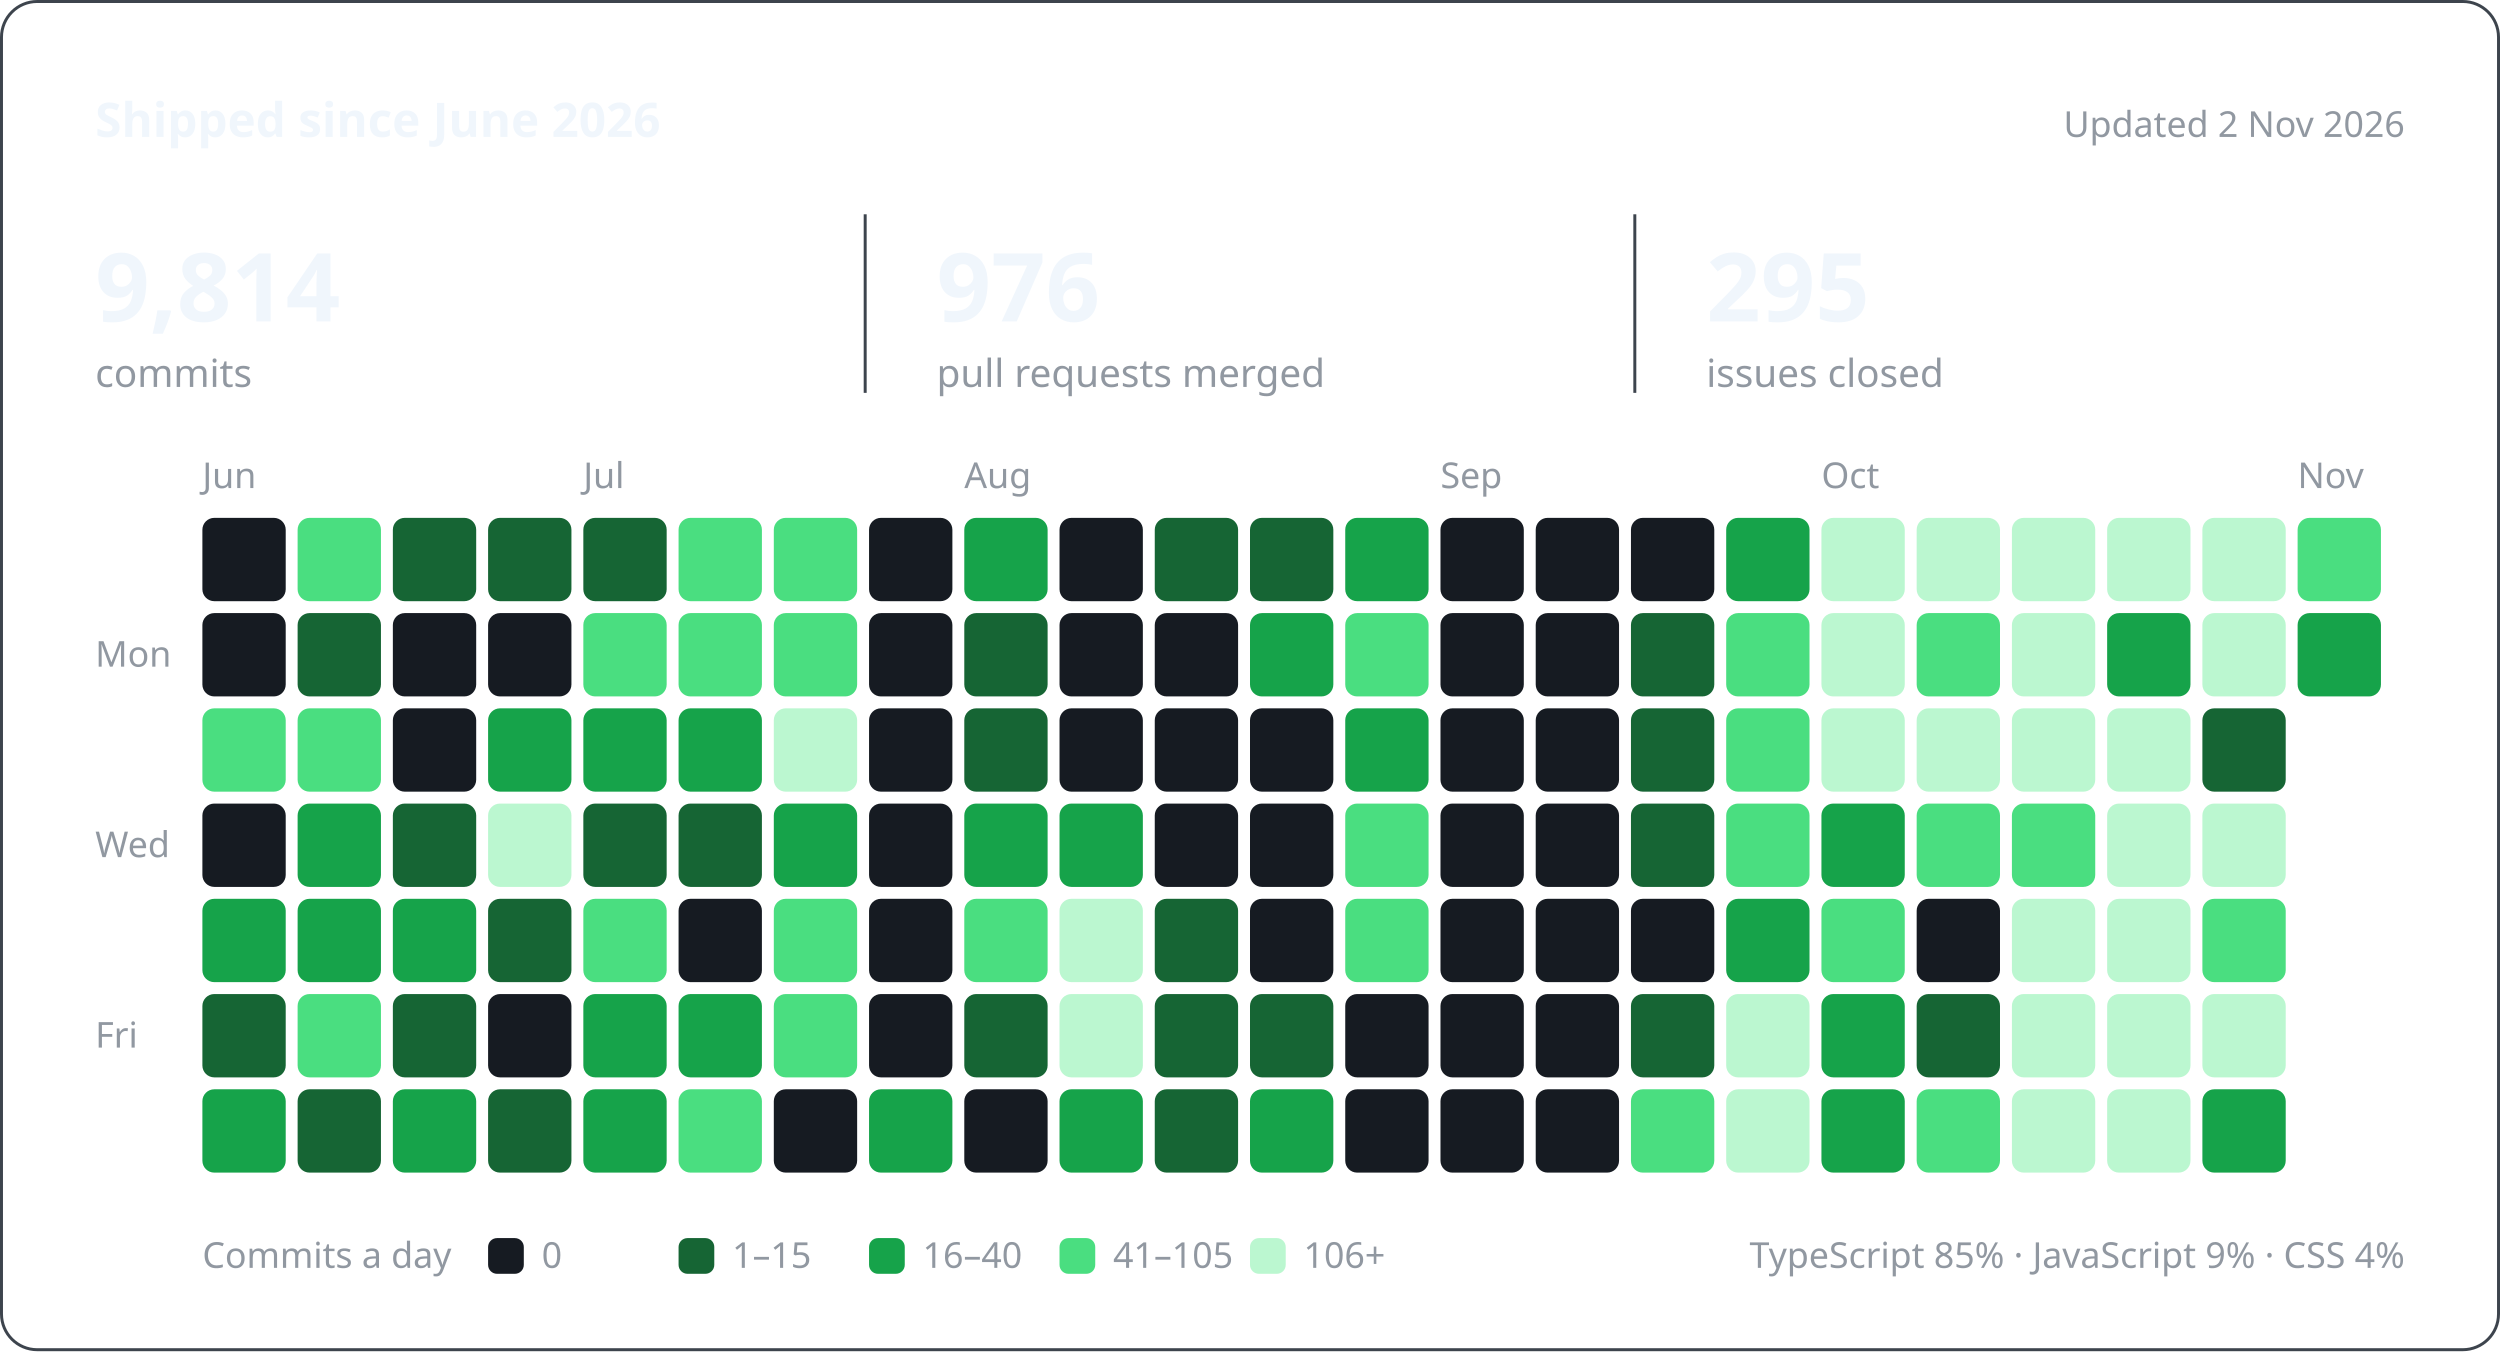
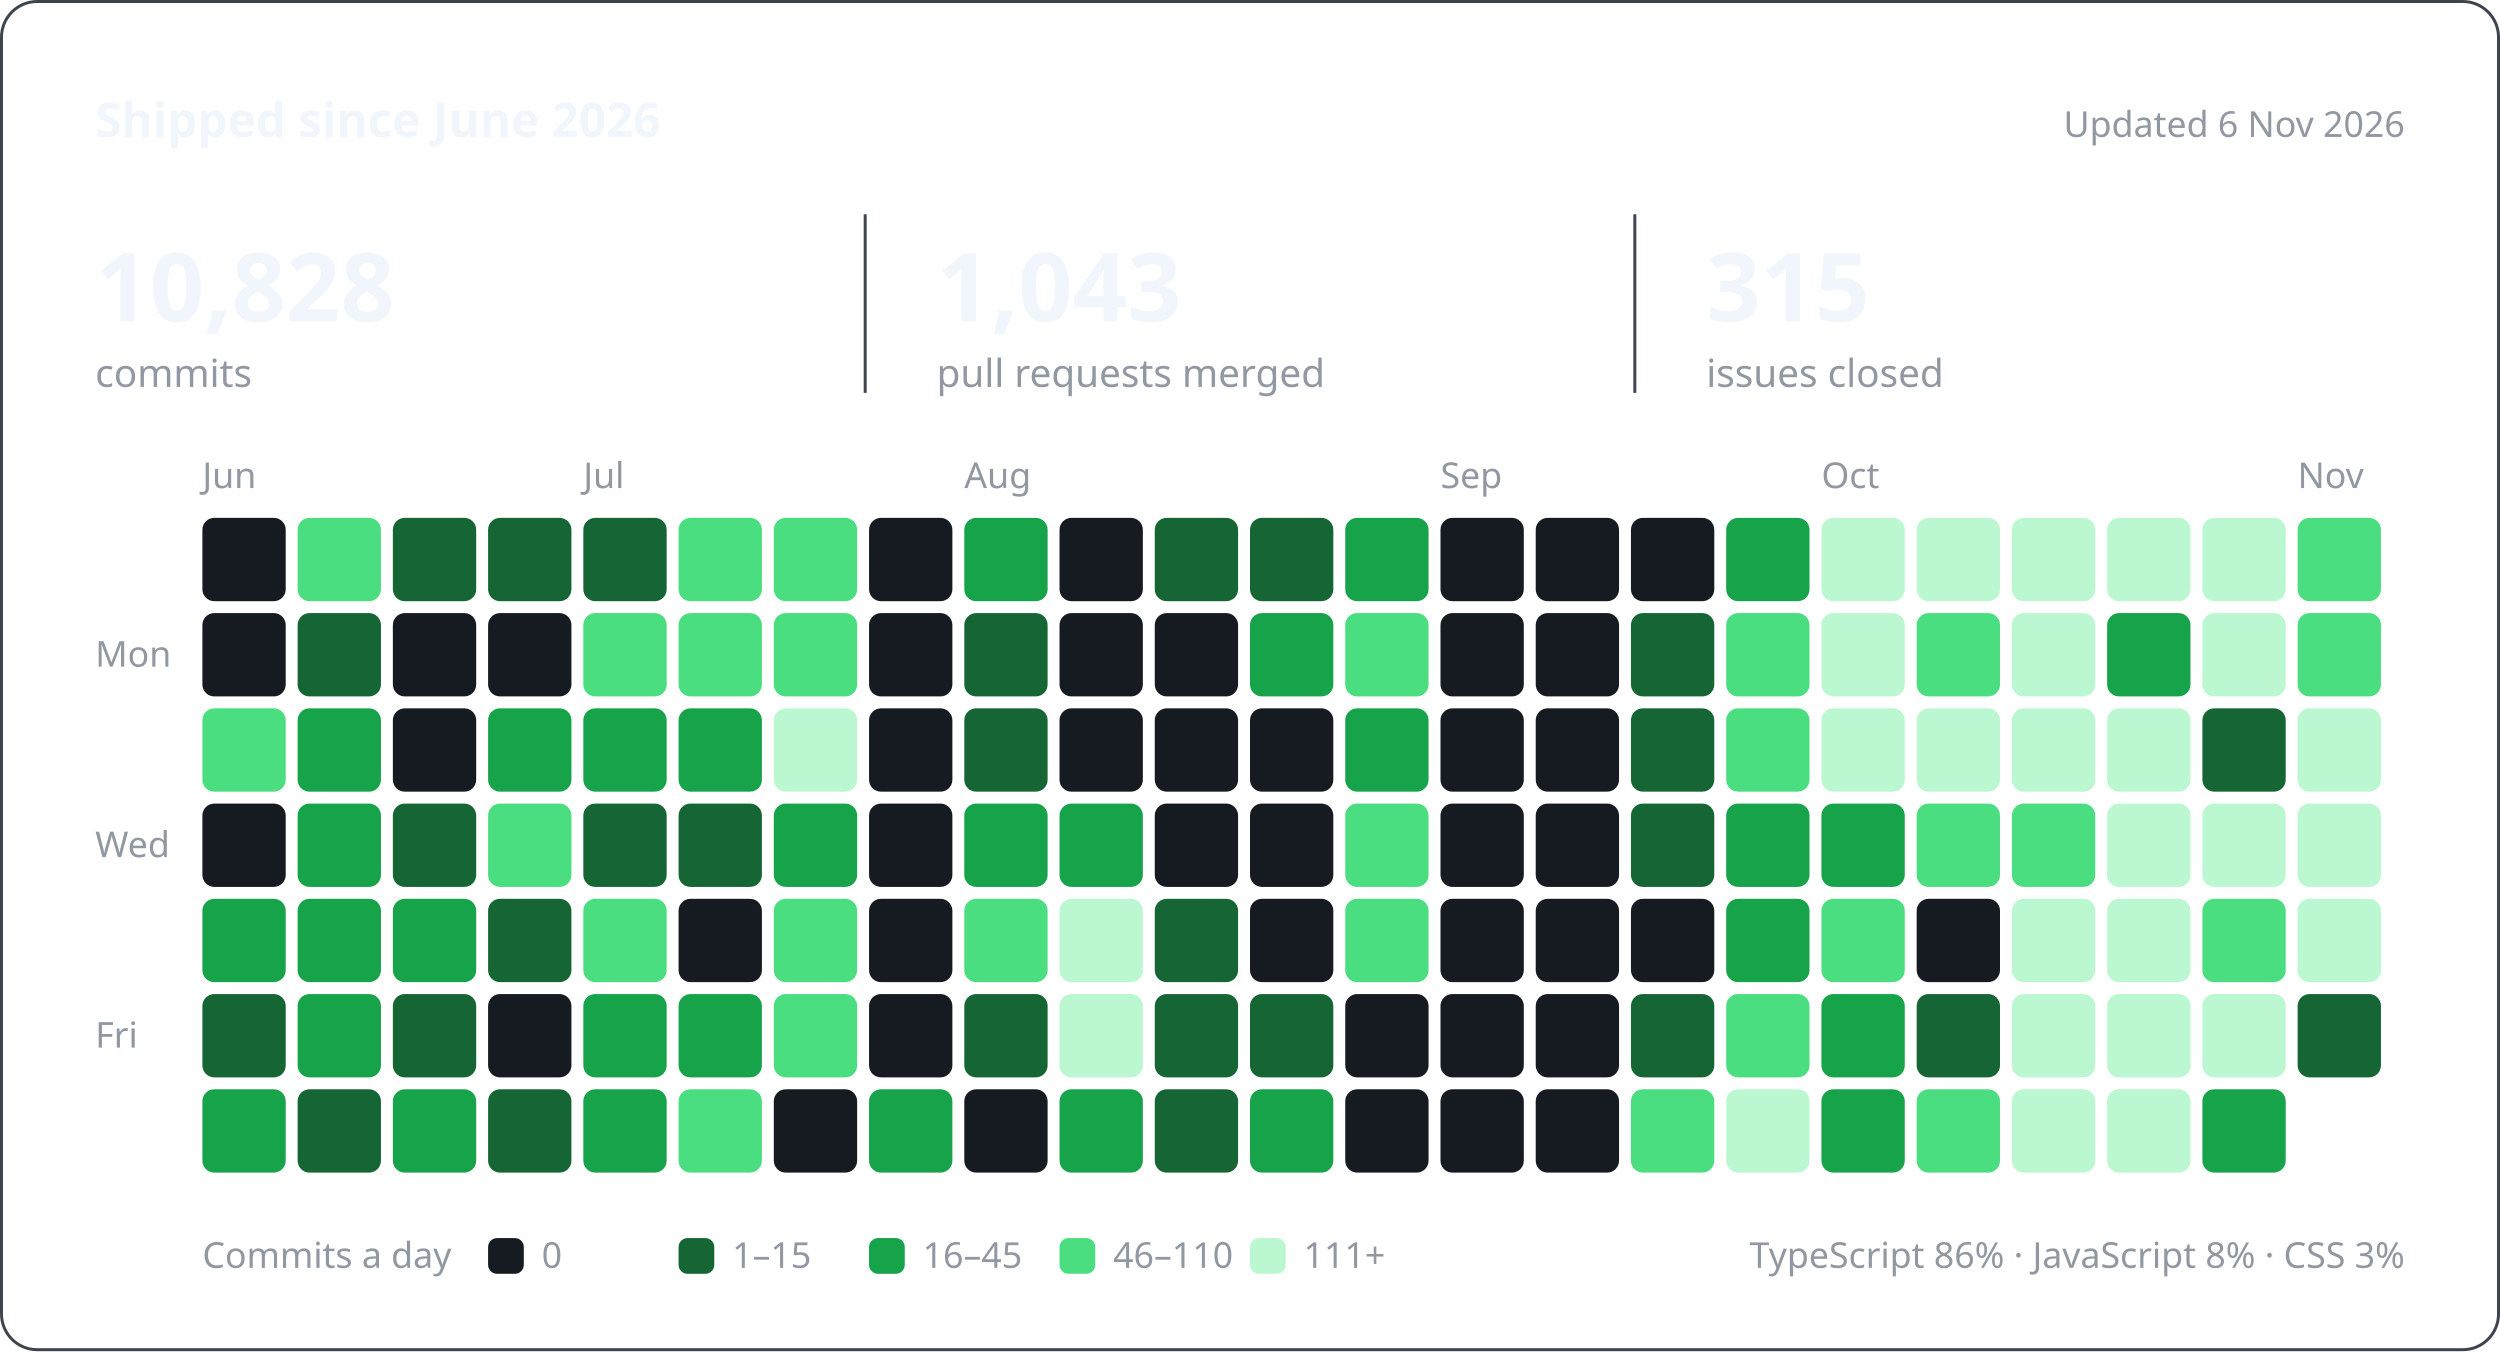
<svg xmlns="http://www.w3.org/2000/svg" width="840" height="454" viewBox="0 0 840 454" role="img" aria-labelledby="title desc" font-family="-apple-system, BlinkMacSystemFont, 'Segoe UI', 'Noto Sans', Helvetica, Arial, sans-serif">
  <rect x="0.5" y="0.5" width="839" height="453" rx="12" fill="none" stroke="#3d444d" />
  <text x="32" y="46" font-size="16" font-weight="600" fill="#f0f6fc">Shipped since June 2026</text>
-   <text x="808" y="46" font-size="12" text-anchor="end" fill="#9198a1">Updated 2 Nov 2026</text>
-   <text x="32.0" y="108" font-size="32" font-weight="600" fill="#f0f6fc">9,814</text>
+   <text x="808" y="46" font-size="12" text-anchor="end" fill="#9198a1">Updated 6 Nov 2026</text>
+   <text x="32.0" y="108" font-size="32" font-weight="600" fill="#f0f6fc">10,828</text>
  <text x="32.0" y="130" font-size="13" fill="#9198a1">commits</text>
  <line x1="290.7" y1="72" x2="290.7" y2="132" stroke="#3d444d" />
-   <text x="314.7" y="108" font-size="32" font-weight="600" fill="#f0f6fc">976</text>
+   <text x="314.7" y="108" font-size="32" font-weight="600" fill="#f0f6fc">1,043</text>
  <text x="314.7" y="130" font-size="13" fill="#9198a1">pull requests merged</text>
  <line x1="549.3" y1="72" x2="549.3" y2="132" stroke="#3d444d" />
-   <text x="573.3" y="108" font-size="32" font-weight="600" fill="#f0f6fc">295</text>
+   <text x="573.3" y="108" font-size="32" font-weight="600" fill="#f0f6fc">315</text>
  <text x="573.3" y="130" font-size="13" fill="#9198a1">issues closed</text>
  <text x="68" y="164" font-size="12" fill="#9198a1">Jun</text>
  <rect x="68" y="174" width="28" height="28" rx="4" fill="#161b22" />
  <rect x="68" y="206" width="28" height="28" rx="4" fill="#161b22" />
  <rect x="68" y="238" width="28" height="28" rx="4" fill="#4ade80" />
  <rect x="68" y="270" width="28" height="28" rx="4" fill="#161b22" />
  <rect x="68" y="302" width="28" height="28" rx="4" fill="#16a34a" />
  <rect x="68" y="334" width="28" height="28" rx="4" fill="#166534" />
  <rect x="68" y="366" width="28" height="28" rx="4" fill="#16a34a" />
  <rect x="100" y="174" width="28" height="28" rx="4" fill="#4ade80" />
  <rect x="100" y="206" width="28" height="28" rx="4" fill="#166534" />
-   <rect x="100" y="238" width="28" height="28" rx="4" fill="#4ade80" />
+   <rect x="100" y="238" width="28" height="28" rx="4" fill="#16a34a" />
  <rect x="100" y="270" width="28" height="28" rx="4" fill="#16a34a" />
  <rect x="100" y="302" width="28" height="28" rx="4" fill="#16a34a" />
-   <rect x="100" y="334" width="28" height="28" rx="4" fill="#4ade80" />
+   <rect x="100" y="334" width="28" height="28" rx="4" fill="#16a34a" />
  <rect x="100" y="366" width="28" height="28" rx="4" fill="#166534" />
  <rect x="132" y="174" width="28" height="28" rx="4" fill="#166534" />
  <rect x="132" y="206" width="28" height="28" rx="4" fill="#161b22" />
  <rect x="132" y="238" width="28" height="28" rx="4" fill="#161b22" />
  <rect x="132" y="270" width="28" height="28" rx="4" fill="#166534" />
  <rect x="132" y="302" width="28" height="28" rx="4" fill="#16a34a" />
  <rect x="132" y="334" width="28" height="28" rx="4" fill="#166534" />
  <rect x="132" y="366" width="28" height="28" rx="4" fill="#16a34a" />
  <rect x="164" y="174" width="28" height="28" rx="4" fill="#166534" />
  <rect x="164" y="206" width="28" height="28" rx="4" fill="#161b22" />
  <rect x="164" y="238" width="28" height="28" rx="4" fill="#16a34a" />
-   <rect x="164" y="270" width="28" height="28" rx="4" fill="#bbf7d0" />
+   <rect x="164" y="270" width="28" height="28" rx="4" fill="#4ade80" />
  <rect x="164" y="302" width="28" height="28" rx="4" fill="#166534" />
  <rect x="164" y="334" width="28" height="28" rx="4" fill="#161b22" />
  <rect x="164" y="366" width="28" height="28" rx="4" fill="#166534" />
  <text x="196" y="164" font-size="12" fill="#9198a1">Jul</text>
  <rect x="196" y="174" width="28" height="28" rx="4" fill="#166534" />
  <rect x="196" y="206" width="28" height="28" rx="4" fill="#4ade80" />
  <rect x="196" y="238" width="28" height="28" rx="4" fill="#16a34a" />
  <rect x="196" y="270" width="28" height="28" rx="4" fill="#166534" />
  <rect x="196" y="302" width="28" height="28" rx="4" fill="#4ade80" />
  <rect x="196" y="334" width="28" height="28" rx="4" fill="#16a34a" />
  <rect x="196" y="366" width="28" height="28" rx="4" fill="#16a34a" />
  <rect x="228" y="174" width="28" height="28" rx="4" fill="#4ade80" />
  <rect x="228" y="206" width="28" height="28" rx="4" fill="#4ade80" />
  <rect x="228" y="238" width="28" height="28" rx="4" fill="#16a34a" />
  <rect x="228" y="270" width="28" height="28" rx="4" fill="#166534" />
  <rect x="228" y="302" width="28" height="28" rx="4" fill="#161b22" />
  <rect x="228" y="334" width="28" height="28" rx="4" fill="#16a34a" />
  <rect x="228" y="366" width="28" height="28" rx="4" fill="#4ade80" />
  <rect x="260" y="174" width="28" height="28" rx="4" fill="#4ade80" />
  <rect x="260" y="206" width="28" height="28" rx="4" fill="#4ade80" />
  <rect x="260" y="238" width="28" height="28" rx="4" fill="#bbf7d0" />
  <rect x="260" y="270" width="28" height="28" rx="4" fill="#16a34a" />
  <rect x="260" y="302" width="28" height="28" rx="4" fill="#4ade80" />
  <rect x="260" y="334" width="28" height="28" rx="4" fill="#4ade80" />
  <rect x="260" y="366" width="28" height="28" rx="4" fill="#161b22" />
  <rect x="292" y="174" width="28" height="28" rx="4" fill="#161b22" />
  <rect x="292" y="206" width="28" height="28" rx="4" fill="#161b22" />
  <rect x="292" y="238" width="28" height="28" rx="4" fill="#161b22" />
  <rect x="292" y="270" width="28" height="28" rx="4" fill="#161b22" />
  <rect x="292" y="302" width="28" height="28" rx="4" fill="#161b22" />
  <rect x="292" y="334" width="28" height="28" rx="4" fill="#161b22" />
  <rect x="292" y="366" width="28" height="28" rx="4" fill="#16a34a" />
  <text x="324" y="164" font-size="12" fill="#9198a1">Aug</text>
  <rect x="324" y="174" width="28" height="28" rx="4" fill="#16a34a" />
  <rect x="324" y="206" width="28" height="28" rx="4" fill="#166534" />
  <rect x="324" y="238" width="28" height="28" rx="4" fill="#166534" />
  <rect x="324" y="270" width="28" height="28" rx="4" fill="#16a34a" />
  <rect x="324" y="302" width="28" height="28" rx="4" fill="#4ade80" />
  <rect x="324" y="334" width="28" height="28" rx="4" fill="#166534" />
  <rect x="324" y="366" width="28" height="28" rx="4" fill="#161b22" />
  <rect x="356" y="174" width="28" height="28" rx="4" fill="#161b22" />
  <rect x="356" y="206" width="28" height="28" rx="4" fill="#161b22" />
  <rect x="356" y="238" width="28" height="28" rx="4" fill="#161b22" />
  <rect x="356" y="270" width="28" height="28" rx="4" fill="#16a34a" />
  <rect x="356" y="302" width="28" height="28" rx="4" fill="#bbf7d0" />
  <rect x="356" y="334" width="28" height="28" rx="4" fill="#bbf7d0" />
  <rect x="356" y="366" width="28" height="28" rx="4" fill="#16a34a" />
  <rect x="388" y="174" width="28" height="28" rx="4" fill="#166534" />
  <rect x="388" y="206" width="28" height="28" rx="4" fill="#161b22" />
  <rect x="388" y="238" width="28" height="28" rx="4" fill="#161b22" />
  <rect x="388" y="270" width="28" height="28" rx="4" fill="#161b22" />
  <rect x="388" y="302" width="28" height="28" rx="4" fill="#166534" />
  <rect x="388" y="334" width="28" height="28" rx="4" fill="#166534" />
  <rect x="388" y="366" width="28" height="28" rx="4" fill="#166534" />
  <rect x="420" y="174" width="28" height="28" rx="4" fill="#166534" />
  <rect x="420" y="206" width="28" height="28" rx="4" fill="#16a34a" />
  <rect x="420" y="238" width="28" height="28" rx="4" fill="#161b22" />
  <rect x="420" y="270" width="28" height="28" rx="4" fill="#161b22" />
  <rect x="420" y="302" width="28" height="28" rx="4" fill="#161b22" />
  <rect x="420" y="334" width="28" height="28" rx="4" fill="#166534" />
  <rect x="420" y="366" width="28" height="28" rx="4" fill="#16a34a" />
  <rect x="452" y="174" width="28" height="28" rx="4" fill="#16a34a" />
  <rect x="452" y="206" width="28" height="28" rx="4" fill="#4ade80" />
  <rect x="452" y="238" width="28" height="28" rx="4" fill="#16a34a" />
  <rect x="452" y="270" width="28" height="28" rx="4" fill="#4ade80" />
  <rect x="452" y="302" width="28" height="28" rx="4" fill="#4ade80" />
  <rect x="452" y="334" width="28" height="28" rx="4" fill="#161b22" />
  <rect x="452" y="366" width="28" height="28" rx="4" fill="#161b22" />
  <text x="484" y="164" font-size="12" fill="#9198a1">Sep</text>
  <rect x="484" y="174" width="28" height="28" rx="4" fill="#161b22" />
  <rect x="484" y="206" width="28" height="28" rx="4" fill="#161b22" />
  <rect x="484" y="238" width="28" height="28" rx="4" fill="#161b22" />
  <rect x="484" y="270" width="28" height="28" rx="4" fill="#161b22" />
  <rect x="484" y="302" width="28" height="28" rx="4" fill="#161b22" />
  <rect x="484" y="334" width="28" height="28" rx="4" fill="#161b22" />
  <rect x="484" y="366" width="28" height="28" rx="4" fill="#161b22" />
  <rect x="516" y="174" width="28" height="28" rx="4" fill="#161b22" />
  <rect x="516" y="206" width="28" height="28" rx="4" fill="#161b22" />
  <rect x="516" y="238" width="28" height="28" rx="4" fill="#161b22" />
  <rect x="516" y="270" width="28" height="28" rx="4" fill="#161b22" />
  <rect x="516" y="302" width="28" height="28" rx="4" fill="#161b22" />
  <rect x="516" y="334" width="28" height="28" rx="4" fill="#161b22" />
  <rect x="516" y="366" width="28" height="28" rx="4" fill="#161b22" />
  <rect x="548" y="174" width="28" height="28" rx="4" fill="#161b22" />
  <rect x="548" y="206" width="28" height="28" rx="4" fill="#166534" />
  <rect x="548" y="238" width="28" height="28" rx="4" fill="#166534" />
  <rect x="548" y="270" width="28" height="28" rx="4" fill="#166534" />
  <rect x="548" y="302" width="28" height="28" rx="4" fill="#161b22" />
  <rect x="548" y="334" width="28" height="28" rx="4" fill="#166534" />
  <rect x="548" y="366" width="28" height="28" rx="4" fill="#4ade80" />
  <rect x="580" y="174" width="28" height="28" rx="4" fill="#16a34a" />
  <rect x="580" y="206" width="28" height="28" rx="4" fill="#4ade80" />
  <rect x="580" y="238" width="28" height="28" rx="4" fill="#4ade80" />
-   <rect x="580" y="270" width="28" height="28" rx="4" fill="#4ade80" />
+   <rect x="580" y="270" width="28" height="28" rx="4" fill="#16a34a" />
  <rect x="580" y="302" width="28" height="28" rx="4" fill="#16a34a" />
-   <rect x="580" y="334" width="28" height="28" rx="4" fill="#bbf7d0" />
+   <rect x="580" y="334" width="28" height="28" rx="4" fill="#4ade80" />
  <rect x="580" y="366" width="28" height="28" rx="4" fill="#bbf7d0" />
  <text x="612" y="164" font-size="12" fill="#9198a1">Oct</text>
  <rect x="612" y="174" width="28" height="28" rx="4" fill="#bbf7d0" />
  <rect x="612" y="206" width="28" height="28" rx="4" fill="#bbf7d0" />
  <rect x="612" y="238" width="28" height="28" rx="4" fill="#bbf7d0" />
  <rect x="612" y="270" width="28" height="28" rx="4" fill="#16a34a" />
  <rect x="612" y="302" width="28" height="28" rx="4" fill="#4ade80" />
  <rect x="612" y="334" width="28" height="28" rx="4" fill="#16a34a" />
  <rect x="612" y="366" width="28" height="28" rx="4" fill="#16a34a" />
  <rect x="644" y="174" width="28" height="28" rx="4" fill="#bbf7d0" />
  <rect x="644" y="206" width="28" height="28" rx="4" fill="#4ade80" />
  <rect x="644" y="238" width="28" height="28" rx="4" fill="#bbf7d0" />
  <rect x="644" y="270" width="28" height="28" rx="4" fill="#4ade80" />
  <rect x="644" y="302" width="28" height="28" rx="4" fill="#161b22" />
  <rect x="644" y="334" width="28" height="28" rx="4" fill="#166534" />
  <rect x="644" y="366" width="28" height="28" rx="4" fill="#4ade80" />
  <rect x="676" y="174" width="28" height="28" rx="4" fill="#bbf7d0" />
  <rect x="676" y="206" width="28" height="28" rx="4" fill="#bbf7d0" />
  <rect x="676" y="238" width="28" height="28" rx="4" fill="#bbf7d0" />
  <rect x="676" y="270" width="28" height="28" rx="4" fill="#4ade80" />
  <rect x="676" y="302" width="28" height="28" rx="4" fill="#bbf7d0" />
  <rect x="676" y="334" width="28" height="28" rx="4" fill="#bbf7d0" />
  <rect x="676" y="366" width="28" height="28" rx="4" fill="#bbf7d0" />
  <rect x="708" y="174" width="28" height="28" rx="4" fill="#bbf7d0" />
  <rect x="708" y="206" width="28" height="28" rx="4" fill="#16a34a" />
  <rect x="708" y="238" width="28" height="28" rx="4" fill="#bbf7d0" />
  <rect x="708" y="270" width="28" height="28" rx="4" fill="#bbf7d0" />
  <rect x="708" y="302" width="28" height="28" rx="4" fill="#bbf7d0" />
  <rect x="708" y="334" width="28" height="28" rx="4" fill="#bbf7d0" />
  <rect x="708" y="366" width="28" height="28" rx="4" fill="#bbf7d0" />
  <rect x="740" y="174" width="28" height="28" rx="4" fill="#bbf7d0" />
  <rect x="740" y="206" width="28" height="28" rx="4" fill="#bbf7d0" />
  <rect x="740" y="238" width="28" height="28" rx="4" fill="#166534" />
  <rect x="740" y="270" width="28" height="28" rx="4" fill="#bbf7d0" />
  <rect x="740" y="302" width="28" height="28" rx="4" fill="#4ade80" />
  <rect x="740" y="334" width="28" height="28" rx="4" fill="#bbf7d0" />
  <rect x="740" y="366" width="28" height="28" rx="4" fill="#16a34a" />
  <text x="772" y="164" font-size="12" fill="#9198a1">Nov</text>
  <rect x="772" y="174" width="28" height="28" rx="4" fill="#4ade80" />
-   <rect x="772" y="206" width="28" height="28" rx="4" fill="#16a34a" />
+   <rect x="772" y="206" width="28" height="28" rx="4" fill="#4ade80" />
+   <rect x="772" y="238" width="28" height="28" rx="4" fill="#bbf7d0" />
+   <rect x="772" y="270" width="28" height="28" rx="4" fill="#bbf7d0" />
+   <rect x="772" y="302" width="28" height="28" rx="4" fill="#bbf7d0" />
+   <rect x="772" y="334" width="28" height="28" rx="4" fill="#166534" />
  <text x="32" y="224.0" font-size="12" fill="#9198a1">Mon</text>
  <text x="32" y="288.0" font-size="12" fill="#9198a1">Wed</text>
  <text x="32" y="352.0" font-size="12" fill="#9198a1">Fri</text>
  <text x="68" y="426" font-size="12" fill="#9198a1">Commits a day</text>
  <rect x="164" y="416" width="12" height="12" rx="3" fill="#161b22" />
  <text x="182" y="426" font-size="12" fill="#9198a1">0</text>
  <rect x="228" y="416" width="12" height="12" rx="3" fill="#166534" />
  <text x="246" y="426" font-size="12" fill="#9198a1">1–15</text>
  <rect x="292" y="416" width="12" height="12" rx="3" fill="#16a34a" />
-   <text x="310" y="426" font-size="12" fill="#9198a1">16–40</text>
+   <text x="310" y="426" font-size="12" fill="#9198a1">16–45</text>
  <rect x="356" y="416" width="12" height="12" rx="3" fill="#4ade80" />
-   <text x="374" y="426" font-size="12" fill="#9198a1">41–105</text>
+   <text x="374" y="426" font-size="12" fill="#9198a1">46–110</text>
  <rect x="420" y="416" width="12" height="12" rx="3" fill="#bbf7d0" />
-   <text x="438" y="426" font-size="12" fill="#9198a1">106+</text>
-   <text x="808" y="426" font-size="12" text-anchor="end" fill="#9198a1">TypeScript 85% · JavaScript 9% · CSS 4%</text>
+   <text x="438" y="426" font-size="12" fill="#9198a1">111+</text>
+   <text x="808" y="426" font-size="12" text-anchor="end" fill="#9198a1">TypeScript 86% · JavaScript 8% · CSS 3%</text>
</svg>
